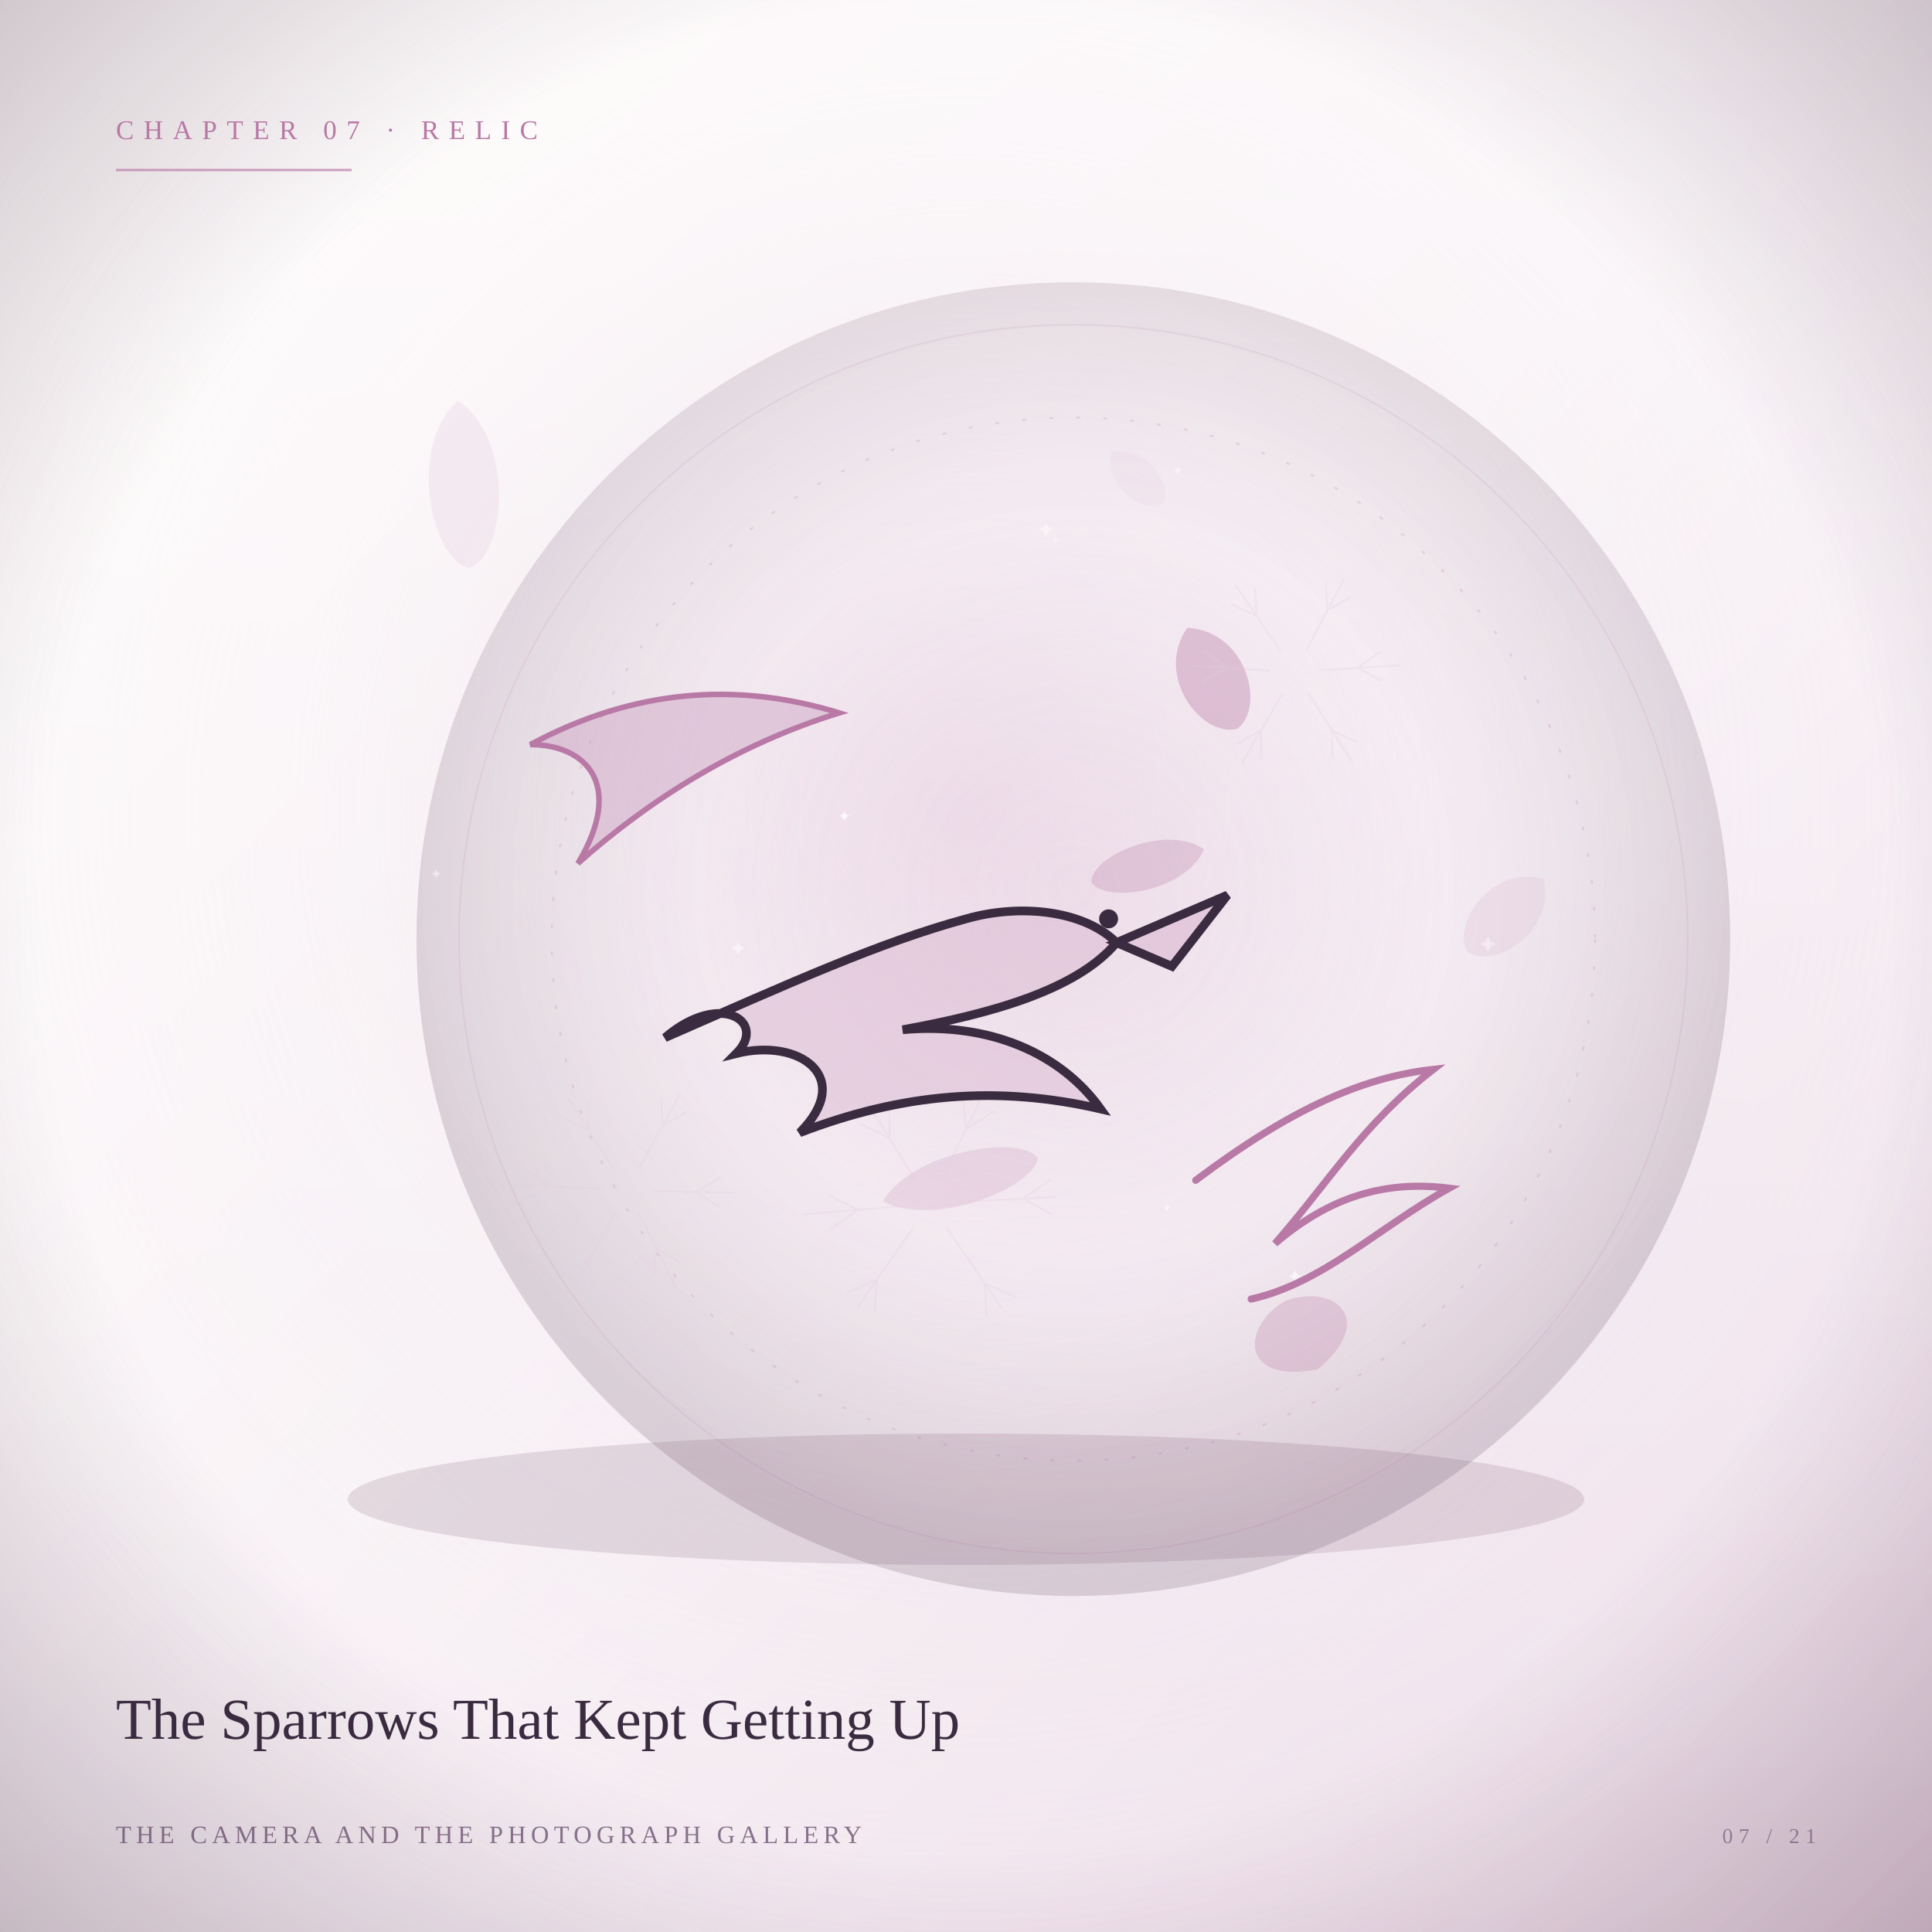
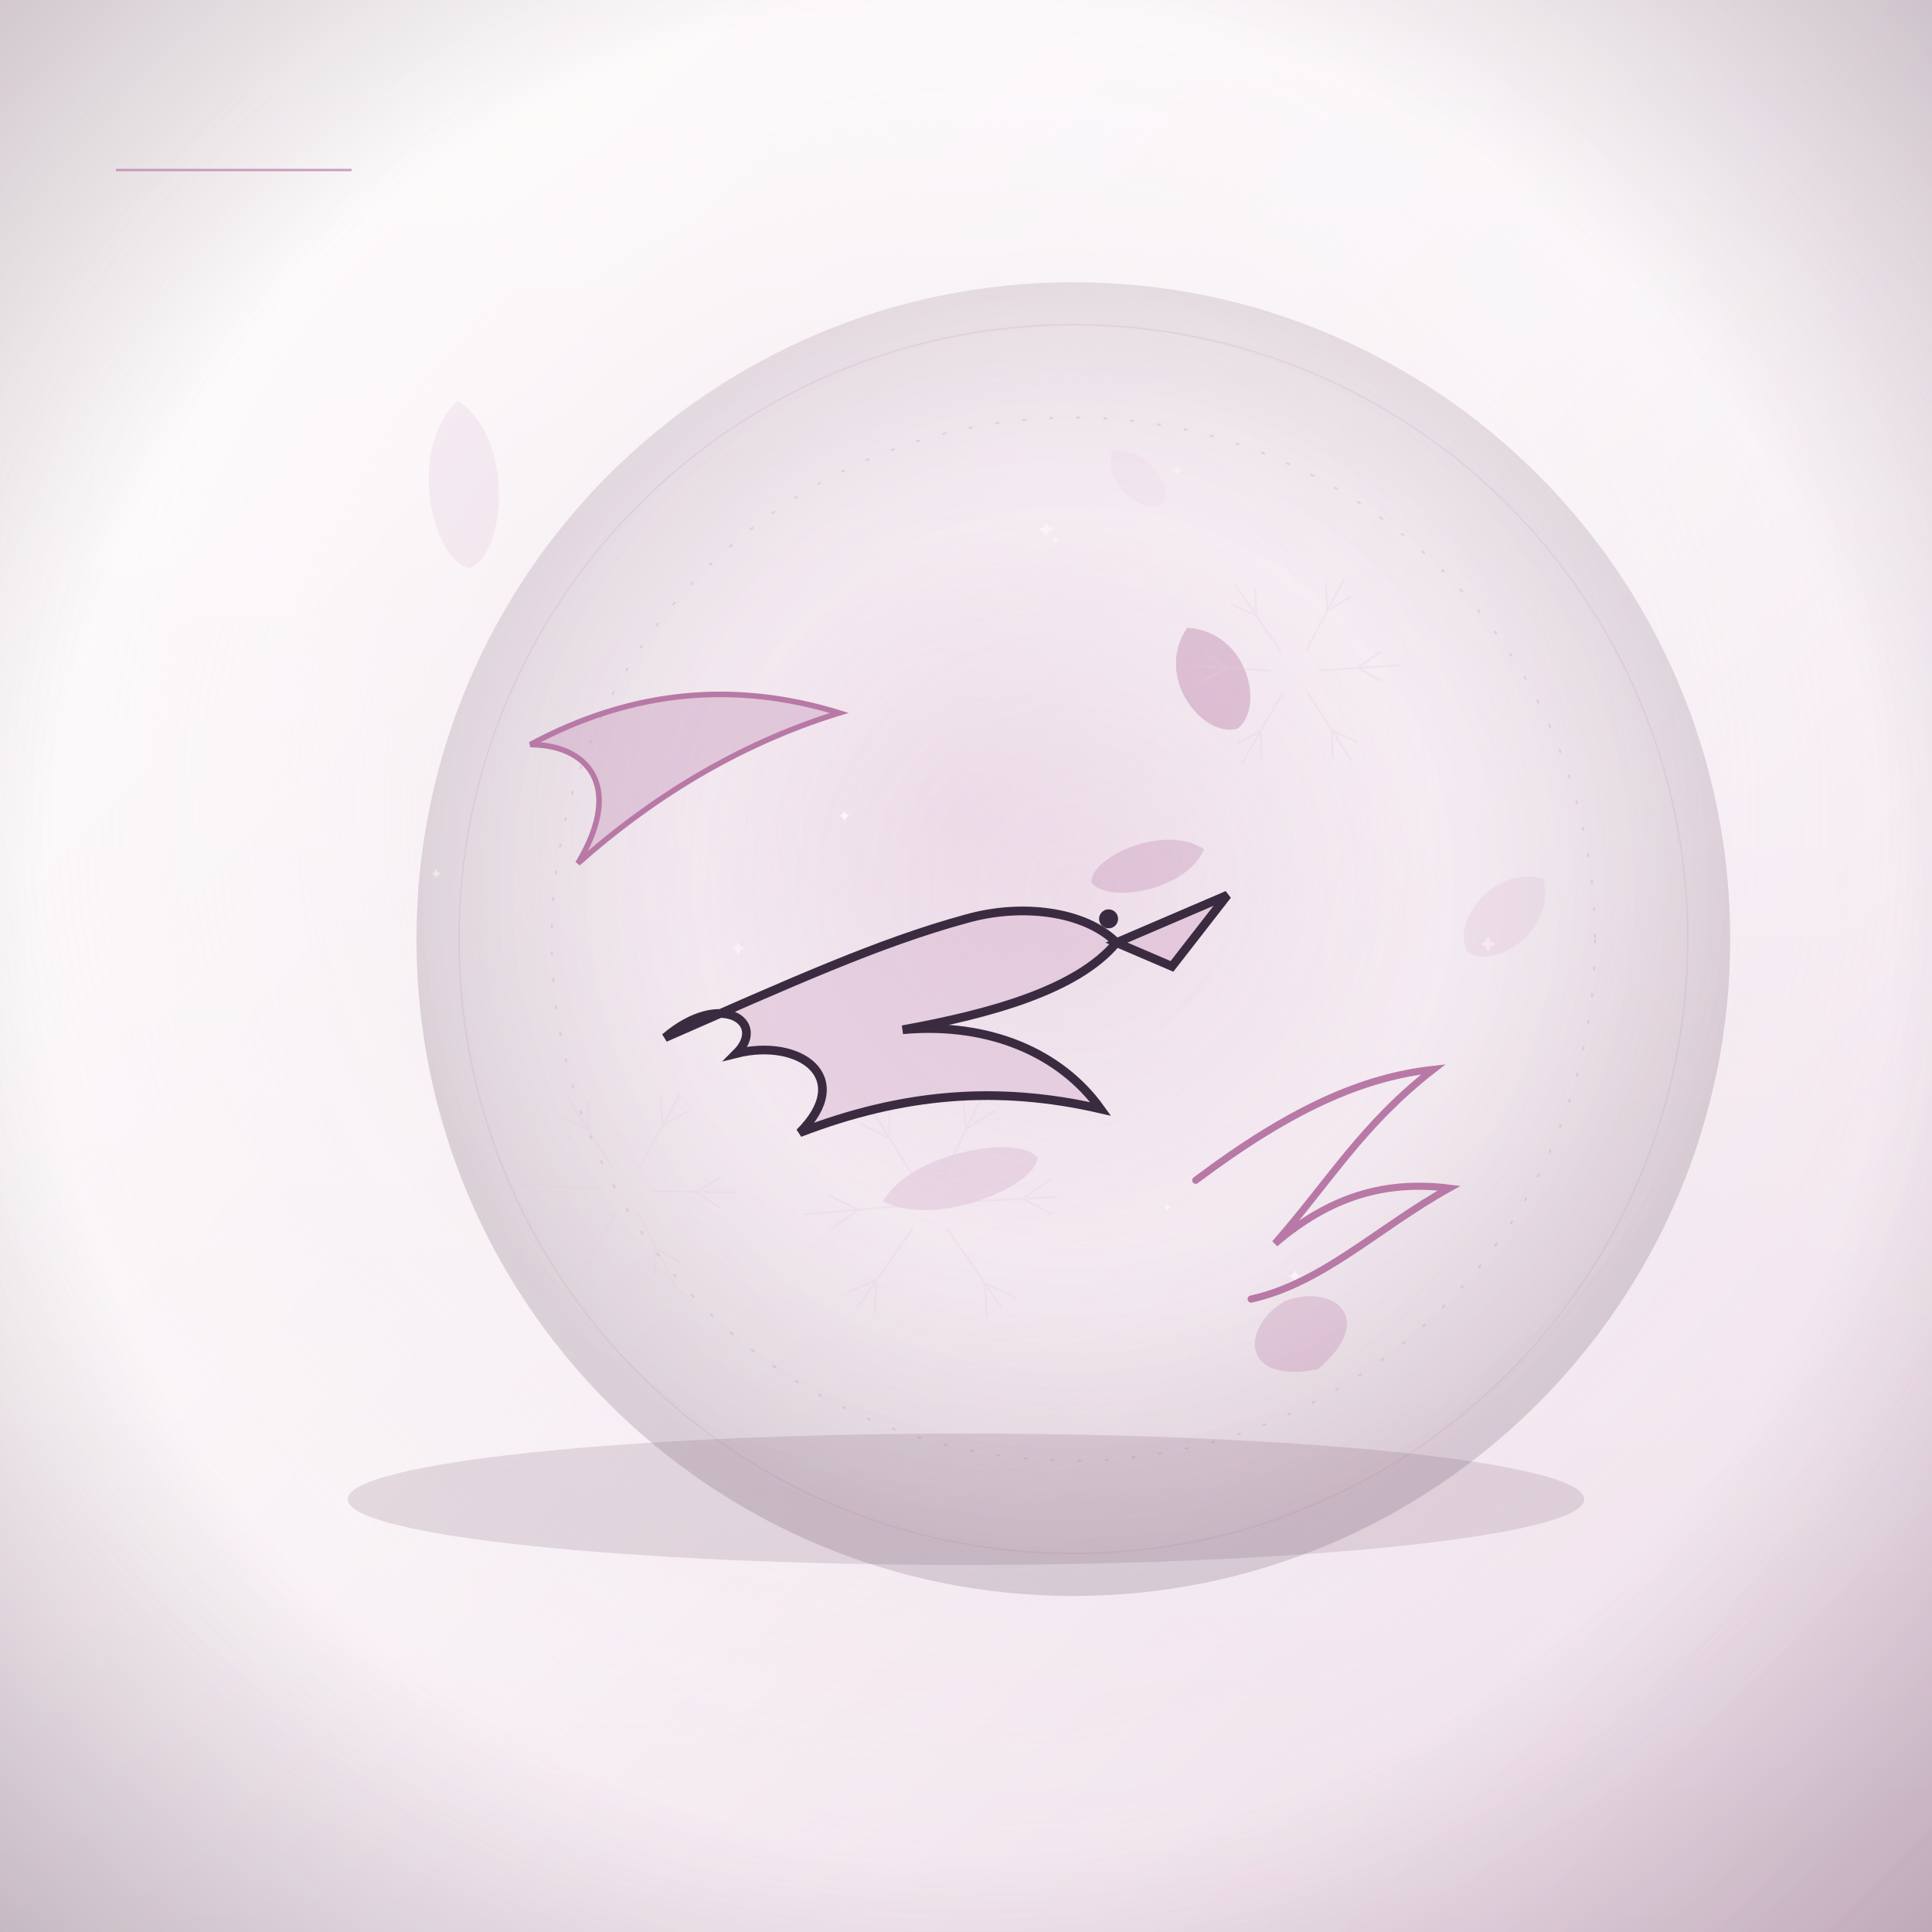
<svg xmlns="http://www.w3.org/2000/svg" viewBox="0 0 1000 1000" width="1000" height="1000" role="img" aria-labelledby="r7-title r7-desc">
  <defs>
    <linearGradient id="r7-bg" x1="0" y1="0" x2="1" y2="1">
      <stop offset="0" stop-color="#FFFDFB" />
      <stop offset="0.48" stop-color="rgb(248, 242, 246)" />
      <stop offset="1" stop-color="rgb(235, 217, 230)" />
    </linearGradient>
    <radialGradient id="r7-halo" cx="50%" cy="42%" r="62%">
      <stop offset="0" stop-color="rgb(220, 188, 211)" stop-opacity="0.7" />
      <stop offset="0.55" stop-color="rgb(241, 228, 237)" stop-opacity="0.24" />
      <stop offset="1" stop-color="rgb(248, 242, 246)" stop-opacity="0" />
    </radialGradient>
    <linearGradient id="r7-accent" x1="0" y1="0" x2="0.9" y2="1">
      <stop offset="0" stop-color="rgb(198, 148, 184)" />
      <stop offset="0.55" stop-color="#B879A6" />
      <stop offset="1" stop-color="rgb(151, 99, 136)" />
    </linearGradient>
    <linearGradient id="r7-veil" x1="0" y1="0" x2="0" y2="1">
      <stop offset="0" stop-color="#FFFFFF" stop-opacity="0.88" />
      <stop offset="0.55" stop-color="#FFFFFF" stop-opacity="0.4" />
      <stop offset="1" stop-color="#FFFFFF" stop-opacity="0.08" />
    </linearGradient>
    <radialGradient id="r7-spot" cx="50%" cy="46%" r="52%">
      <stop offset="0" stop-color="rgb(235, 217, 230)" stop-opacity="0.58" />
      <stop offset="0.55" stop-color="rgb(245, 236, 243)" stop-opacity="0.16" />
      <stop offset="1" stop-color="rgb(92, 61, 83)" stop-opacity="0.24" />
    </radialGradient>
    <radialGradient id="r7-vignette" cx="50%" cy="48%" r="72%">
      <stop offset="0" stop-color="rgb(92, 61, 83)" stop-opacity="0" />
      <stop offset="0.66" stop-color="rgb(92, 61, 83)" stop-opacity="0" />
      <stop offset="1" stop-color="rgb(92, 61, 83)" stop-opacity="0.32" />
    </radialGradient>
    <filter id="r7-blur" x="-30%" y="-30%" width="160%" height="160%">
      <feGaussianBlur stdDeviation="26" />
    </filter>
    <filter id="r7-soft" x="-20%" y="-20%" width="140%" height="140%">
      <feGaussianBlur stdDeviation="4" />
    </filter>
    <filter id="r7-shadow" x="-30%" y="-30%" width="160%" height="160%">
      <feDropShadow dx="0" dy="10" stdDeviation="14" flood-color="rgb(83, 54, 75)" flood-opacity="0.22" />
    </filter>
  </defs>
  <rect width="1000" height="1000" fill="url(#r7-bg)" />
  <rect width="1000" height="1000" fill="url(#r7-halo)" />
  <rect width="1000" height="1000" fill="url(#r7-veil)" opacity="0.5" />
  <circle cx="555.56" cy="486.08" r="340" fill="url(#r7-spot)" opacity="0.78" />
  <circle cx="555.56" cy="486.08" r="270" fill="none" stroke="#B879A6" stroke-width="1" opacity="0.22" stroke-dasharray="2 12" />
  <circle cx="555.56" cy="486.08" r="318" fill="none" stroke="#B879A6" stroke-width="0.8" opacity="0.14" />
  <rect width="1000" height="1000" fill="url(#r7-vignette)" />
  <path d="M0 0 C -39.59 -10.19 -26.7 -36.85 0 -39.2 C 26.7 -36.85 39.59 -10.19 0 0 Z" transform="translate(682.04 708.75) rotate(334.47)" fill="#B879A6" opacity="0.266" />
  <path d="M0 0 C -24.19 -14.16 -16.31 -51.19 0 -54.46 C 16.31 -51.19 24.19 -14.16 0 0 Z" transform="translate(798.88 454.89) rotate(225.96)" fill="rgb(227, 201, 219)" opacity="0.382" />
  <path d="M0 0 C -18.77 -15.83 -12.66 -57.22 0 -60.88 C 12.66 -57.22 18.77 -15.83 0 0 Z" transform="translate(623.29 439.58) rotate(253.81)" fill="#B879A6" opacity="0.279" />
  <path d="M0 0 C -15.68 -9.84 -10.58 -35.58 0 -37.85 C 10.58 -35.58 15.68 -9.84 0 0 Z" transform="translate(575.37 233.84) rotate(135.69)" fill="rgb(227, 201, 219)" opacity="0.176" />
  <path d="M0 0 C -26.98 -15.17 -18.2 -54.85 0 -58.35 C 18.2 -54.85 26.98 -15.17 0 0 Z" transform="translate(614.46 324.96) rotate(153.52)" fill="#B879A6" opacity="0.376" />
  <path d="M0 0 C -28.46 -22.62 -19.19 -81.79 0 -87.01 C 19.19 -81.79 28.46 -22.62 0 0 Z" transform="translate(237.02 207.25) rotate(176.08)" fill="rgb(227, 201, 219)" opacity="0.273" />
  <path d="M0 0 C -20.93 -21.61 -14.11 -78.12 0 -83.11 C 14.11 -78.12 20.93 -21.61 0 0 Z" transform="translate(457.07 621.74) rotate(74.31)" fill="#B879A6" opacity="0.179" />
  <g stroke="rgb(228, 204, 221)" stroke-width="1" opacity="0.28" stroke-linecap="round">
    <line x1="683.2" y1="347.08" x2="724.39" y2="344.32" />
    <line x1="702.66" y1="345.78" x2="714.18" y2="337.61" />
    <line x1="702.66" y1="345.78" x2="715.17" y2="352.34" />
    <line x1="677.23" y1="358.93" x2="699.5" y2="393.69" />
    <line x1="689.41" y1="377.93" x2="702.12" y2="384.09" />
    <line x1="689.41" y1="377.93" x2="689.69" y2="392.05" />
    <line x1="663.65" y1="359.23" x2="642.91" y2="394.92" />
    <line x1="652.55" y1="378.32" x2="652.89" y2="392.44" />
    <line x1="652.55" y1="378.32" x2="640.12" y2="385.03" />
    <line x1="657.19" y1="347.11" x2="615.99" y2="344.46" />
    <line x1="635.11" y1="345.69" x2="622.62" y2="352.28" />
    <line x1="635.11" y1="345.69" x2="623.57" y2="337.55" />
    <line x1="662.86" y1="337.18" x2="639.63" y2="303.06" />
    <line x1="650.3" y1="318.74" x2="637.42" y2="312.94" />
    <line x1="650.3" y1="318.74" x2="649.63" y2="304.63" />
    <line x1="676.28" y1="336.43" x2="695.55" y2="299.92" />
    <line x1="687.06" y1="316.01" x2="686.15" y2="301.92" />
    <line x1="687.06" y1="316.01" x2="699.21" y2="308.81" />
  </g>
  <g stroke="rgb(228, 204, 221)" stroke-width="1" opacity="0.28" stroke-linecap="round">
    <line x1="497.03" y1="622.14" x2="546.64" y2="619.52" />
    <line x1="529.45" y1="620.43" x2="543.46" y2="610.79" />
    <line x1="529.45" y1="620.43" x2="544.39" y2="628.54" />
    <line x1="490.25" y1="635.9" x2="518.38" y2="676.85" />
    <line x1="509.8" y1="664.37" x2="525.33" y2="671.28" />
    <line x1="509.8" y1="664.37" x2="510.68" y2="681.34" />
    <line x1="472.39" y1="635.84" x2="443.96" y2="676.58" />
    <line x1="453.83" y1="662.43" x2="452.83" y2="679.4" />
    <line x1="453.83" y1="662.43" x2="438.26" y2="669.23" />
    <line x1="465.73" y1="624.31" x2="416.23" y2="628.57" />
    <line x1="443.93" y1="626.19" x2="430.26" y2="636.28" />
    <line x1="443.93" y1="626.19" x2="428.73" y2="618.58" />
    <line x1="473.1" y1="609.63" x2="446.95" y2="567.39" />
    <line x1="460.46" y1="589.21" x2="445.28" y2="581.56" />
    <line x1="460.46" y1="589.21" x2="460.38" y2="572.21" />
    <line x1="488.22" y1="608.86" x2="509.92" y2="564.17" />
    <line x1="500.07" y1="584.45" x2="498.41" y2="567.54" />
    <line x1="500.07" y1="584.45" x2="514.39" y2="575.3" />
  </g>
  <g stroke="rgb(228, 204, 221)" stroke-width="1" opacity="0.28" stroke-linecap="round">
    <line x1="337.97" y1="616.43" x2="380.43" y2="617.4" />
    <line x1="360.14" y1="616.94" x2="372.7" y2="609.63" />
    <line x1="360.14" y1="616.94" x2="372.35" y2="624.81" />
    <line x1="330.62" y1="628.09" x2="349.83" y2="665.98" />
    <line x1="339.66" y1="645.91" x2="352.03" y2="653.53" />
    <line x1="339.66" y1="645.91" x2="338.48" y2="660.4" />
    <line x1="318.18" y1="627.93" x2="297.99" y2="665.3" />
    <line x1="305.26" y1="651.83" x2="306.06" y2="666.34" />
    <line x1="305.26" y1="651.83" x2="292.69" y2="659.12" />
    <line x1="311.16" y1="615.41" x2="268.75" y2="613.12" />
    <line x1="285.15" y1="614.01" x2="272.37" y2="620.92" />
    <line x1="285.15" y1="614.01" x2="273.18" y2="605.76" />
    <line x1="317.33" y1="604.83" x2="294.45" y2="569.04" />
    <line x1="304.62" y1="584.95" x2="291.54" y2="578.6" />
    <line x1="304.62" y1="584.95" x2="304.34" y2="570.42" />
    <line x1="331.01" y1="604.37" x2="351.46" y2="567.13" />
    <line x1="342.92" y1="582.68" x2="342.23" y2="568.16" />
    <line x1="342.92" y1="582.68" x2="355.55" y2="575.47" />
  </g>
  <path d="M 770.21 484.37 Q 770.89 487.95 774.48 488.63 Q 770.89 489.32 770.21 492.9 Q 769.53 489.32 765.94 488.63 Q 769.53 487.95 770.21 484.37 Z" fill="#FFFFFF" opacity="0.44" />
  <path d="M 382.05 487.22 Q 382.63 490.28 385.69 490.86 Q 382.63 491.45 382.05 494.51 Q 381.46 491.45 378.4 490.86 Q 381.46 490.28 382.05 487.22 Z" fill="#FFFFFF" opacity="0.474" />
  <path d="M 670.2 657.04 Q 670.76 659.95 673.67 660.5 Q 670.76 661.06 670.2 663.97 Q 669.65 661.06 666.74 660.5 Q 669.65 659.95 670.2 657.04 Z" fill="#FFFFFF" opacity="0.592" />
  <path d="M 541.41 269.99 Q 542.05 273.35 545.41 273.99 Q 542.05 274.63 541.41 277.98 Q 540.77 274.63 537.42 273.99 Q 540.77 273.35 541.41 269.99 Z" fill="#FFFFFF" opacity="0.449" />
  <path d="M 546.34 277.55 Q 546.64 279.17 548.26 279.48 Q 546.64 279.79 546.34 281.4 Q 546.03 279.79 544.41 279.48 Q 546.03 279.17 546.34 277.55 Z" fill="#FFFFFF" opacity="0.363" />
  <path d="M 604.07 622.83 Q 604.42 624.66 606.25 625 Q 604.42 625.35 604.07 627.18 Q 603.72 625.35 601.89 625 Q 603.72 624.66 604.07 622.83 Z" fill="#FFFFFF" opacity="0.538" />
  <path d="M 225.82 449.65 Q 226.23 451.82 228.4 452.23 Q 226.23 452.65 225.82 454.82 Q 225.4 452.65 223.23 452.23 Q 225.4 451.82 225.82 449.65 Z" fill="#FFFFFF" opacity="0.457" />
  <path d="M 437.05 419.37 Q 437.52 421.83 439.98 422.3 Q 437.52 422.77 437.05 425.24 Q 436.58 422.77 434.12 422.3 Q 436.58 421.83 437.05 419.37 Z" fill="#FFFFFF" opacity="0.727" />
  <path d="M 609.67 240.69 Q 610.1 242.94 612.35 243.37 Q 610.1 243.8 609.67 246.05 Q 609.25 243.8 607 243.37 Q 609.25 242.94 609.67 240.69 Z" fill="#FFFFFF" opacity="0.374" />
  <ellipse cx="500" cy="776" rx="320" ry="34" fill="rgb(107, 70, 96)" opacity="0.16" />
  <g transform="translate(500 492) scale(2.05)">
    <g stroke="#3B2B40" stroke-width="2.2" stroke-linecap="round" fill="none">
      <path d="M -76,22 C -44,8 -22,-2 0,-8 C 14,-12 30,-10 38,-2 C 28,10 6,16 -16,20 C 6,18 24,26 34,40 C 8,34 -16,36 -42,46 C -28,32 -42,22 -58,26 C -50,18 -62,10 -76,22 Z" fill="rgb(216, 181, 206)" fill-opacity="0.45" />
      <path d="M 38,-2 L 66,-14 L 52,4 Z" fill="rgb(227, 201, 219)" />
      <circle cx="36" cy="-8" r="2.4" fill="#3B2B40" stroke="none" />
      <path d="M 58,58 C 82,40 100,32 118,30 C 100,44 92,58 78,74 C 92,62 106,58 122,60 C 104,70 90,84 72,88" stroke="#B879A6" stroke-width="1.8" />
      <path d="M -110,-52 C -84,-66 -58,-68 -32,-60 C -58,-52 -80,-38 -98,-22 C -86,-42 -96,-52 -110,-52 Z" fill="rgb(205, 161, 193)" fill-opacity="0.45" stroke="#B879A6" stroke-width="1.4" />
    </g>
  </g>
  <g>
-     <text x="60" y="72" font-family="Georgia, 'Times New Roman', serif" font-size="14" letter-spacing="5" fill="#B879A6">CHAPTER 07 · RELIC</text>
    <line x1="60" y1="88" x2="182" y2="88" stroke="#B879A6" stroke-width="1.2" opacity="0.7" />
-     <text x="60" y="900" font-family="Georgia, 'Times New Roman', serif" font-size="30" font-weight="400" fill="#3B2B40" text-anchor="start">The Sparrows That Kept Getting Up</text>
-     <text x="60" y="954" font-family="Georgia, 'Times New Roman', serif" font-size="13" letter-spacing="2.5" fill="#5B3F62" fill-opacity="0.7">THE CAMERA AND THE PHOTOGRAPH GALLERY</text>
-     <text x="940" y="954" font-family="Georgia, 'Times New Roman', serif" font-size="11" letter-spacing="3" fill="#5B3F62" fill-opacity="0.55" text-anchor="end">07 / 21</text>
  </g>
</svg>
